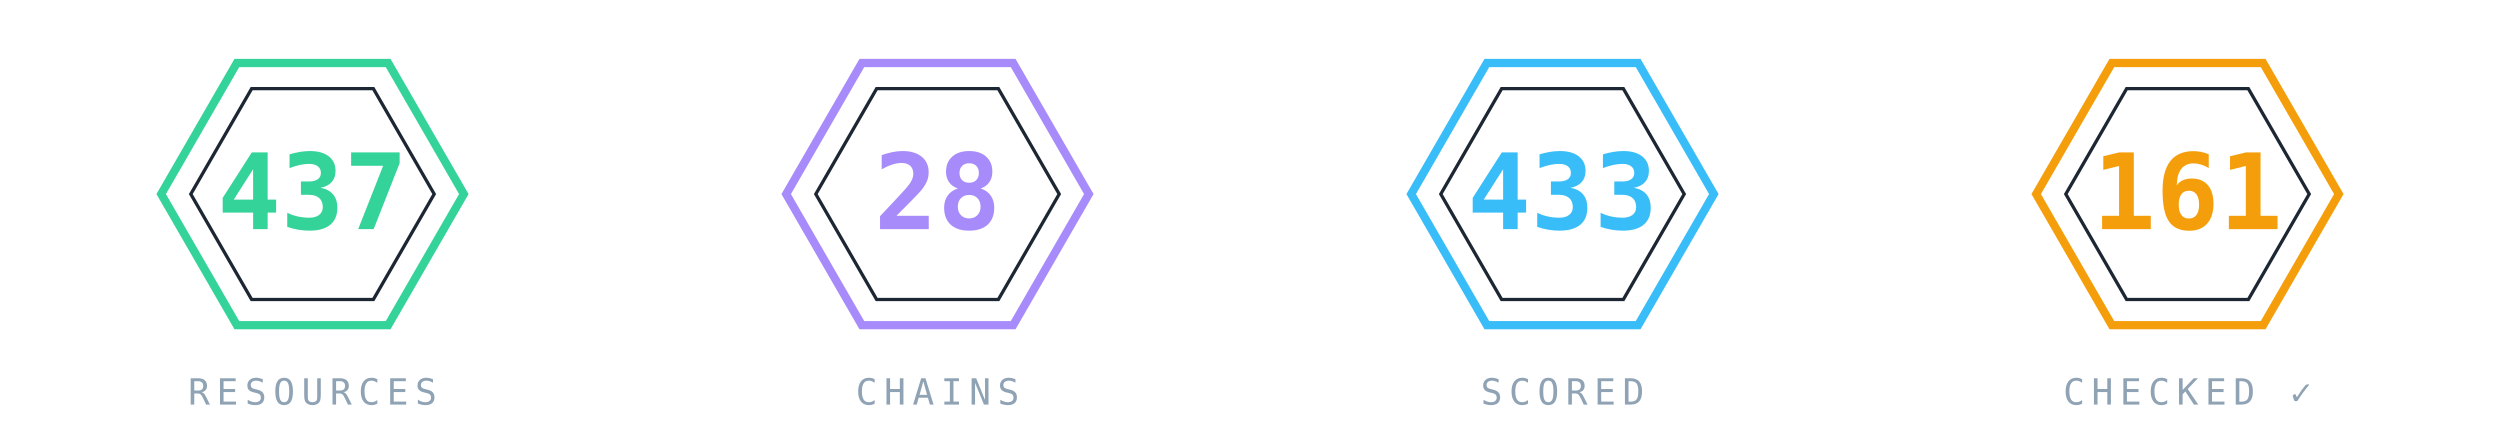
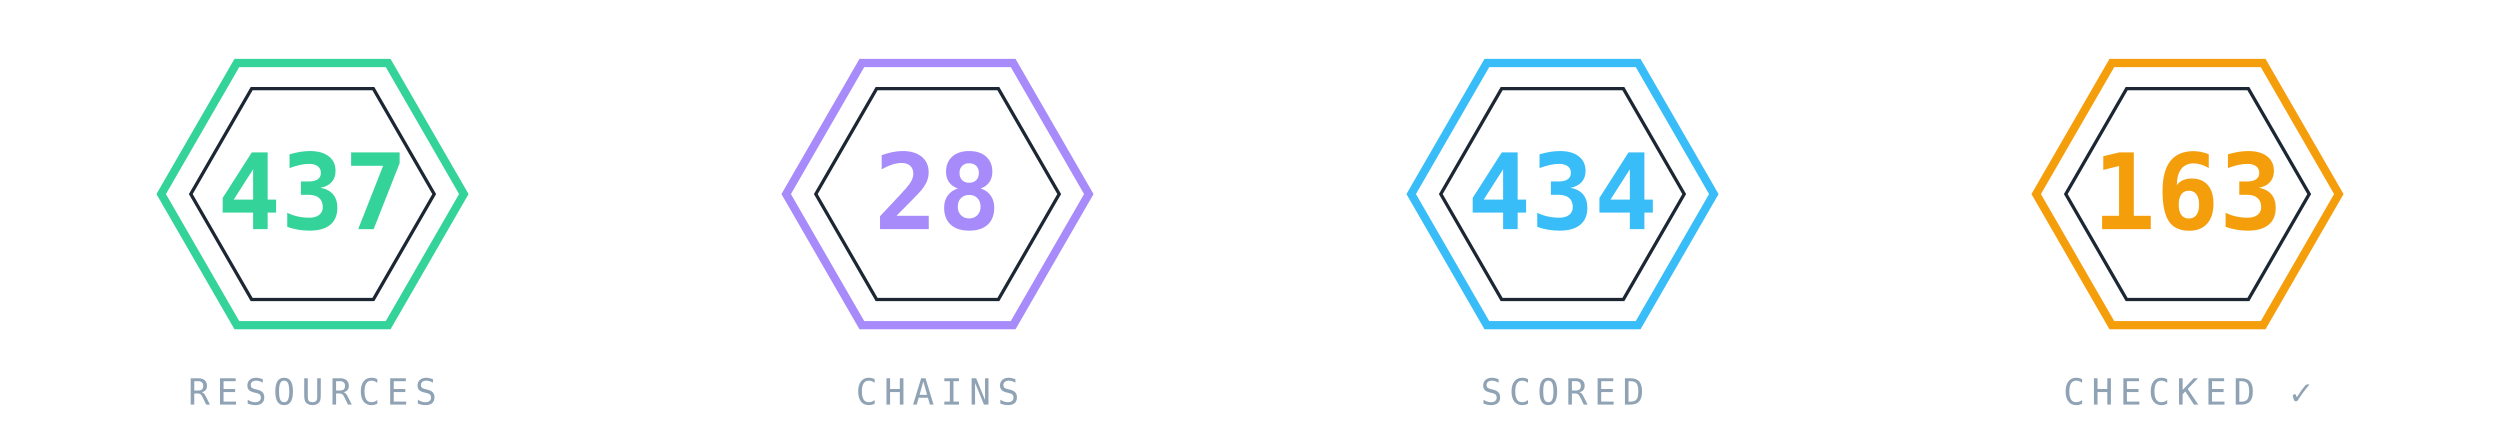
- <svg xmlns="http://www.w3.org/2000/svg" width="1520" height="260" viewBox="0 0 1520 260" role="img" aria-label="437 resources, 28 chains, 433 scored, 161 independently checked">
+ <svg xmlns="http://www.w3.org/2000/svg" width="1520" height="260" viewBox="0 0 1520 260" role="img" aria-label="437 resources, 28 chains, 434 scored, 163 independently checked">
  <g>
    <path d="M98.0 118.0 L144.0 38.3 L236.0 38.3 L282.0 118.0 L236.0 197.7 L144.0 197.7 Z" fill="none" stroke="#34d399" stroke-width="5" />
    <path d="M116.0 118.0 L153.0 53.9 L227.0 53.9 L264.0 118.0 L227.0 182.1 L153.0 182.1 Z" fill="none" stroke="#1c2733" stroke-width="2" />
    <text x="190" y="139.333" text-anchor="middle" font-family="ui-monospace, SFMono-Regular, Menlo, monospace" font-size="64" font-weight="700" fill="#34d399">437</text>
    <text x="190" y="246" text-anchor="middle" font-family="ui-monospace, SFMono-Regular, Menlo, monospace" font-size="22" letter-spacing="4" fill="#8fa3b5">RESOURCES</text>
  </g>
  <g>
    <path d="M478.0 118.0 L524.0 38.3 L616.0 38.3 L662.0 118.0 L616.0 197.7 L524.0 197.7 Z" fill="none" stroke="#a78bfa" stroke-width="5" />
    <path d="M496.0 118.0 L533.0 53.9 L607.0 53.9 L644.0 118.0 L607.0 182.1 L533.0 182.1 Z" fill="none" stroke="#1c2733" stroke-width="2" />
    <text x="570" y="139.333" text-anchor="middle" font-family="ui-monospace, SFMono-Regular, Menlo, monospace" font-size="64" font-weight="700" fill="#a78bfa">28</text>
    <text x="570" y="246" text-anchor="middle" font-family="ui-monospace, SFMono-Regular, Menlo, monospace" font-size="22" letter-spacing="4" fill="#8fa3b5">CHAINS</text>
  </g>
  <g>
    <path d="M858.0 118.0 L904.0 38.3 L996.0 38.3 L1042.0 118.0 L996.0 197.7 L904.0 197.7 Z" fill="none" stroke="#38bdf8" stroke-width="5" />
    <path d="M876.0 118.0 L913.0 53.9 L987.0 53.9 L1024.0 118.0 L987.0 182.1 L913.0 182.1 Z" fill="none" stroke="#1c2733" stroke-width="2" />
-     <text x="950" y="139.333" text-anchor="middle" font-family="ui-monospace, SFMono-Regular, Menlo, monospace" font-size="64" font-weight="700" fill="#38bdf8">433</text>
+     <text x="950" y="139.333" text-anchor="middle" font-family="ui-monospace, SFMono-Regular, Menlo, monospace" font-size="64" font-weight="700" fill="#38bdf8">434</text>
    <text x="950" y="246" text-anchor="middle" font-family="ui-monospace, SFMono-Regular, Menlo, monospace" font-size="22" letter-spacing="4" fill="#8fa3b5">SCORED</text>
  </g>
  <g>
    <path d="M1238.0 118.0 L1284.0 38.3 L1376.0 38.3 L1422.0 118.0 L1376.0 197.7 L1284.0 197.7 Z" fill="none" stroke="#f59e0b" stroke-width="5" />
    <path d="M1256.0 118.0 L1293.0 53.9 L1367.0 53.9 L1404.0 118.0 L1367.0 182.1 L1293.0 182.1 Z" fill="none" stroke="#1c2733" stroke-width="2" />
-     <text x="1330" y="139.333" text-anchor="middle" font-family="ui-monospace, SFMono-Regular, Menlo, monospace" font-size="64" font-weight="700" fill="#f59e0b">161</text>
+     <text x="1330" y="139.333" text-anchor="middle" font-family="ui-monospace, SFMono-Regular, Menlo, monospace" font-size="64" font-weight="700" fill="#f59e0b">163</text>
    <text x="1330" y="246" text-anchor="middle" font-family="ui-monospace, SFMono-Regular, Menlo, monospace" font-size="22" letter-spacing="4" fill="#8fa3b5">CHECKED ✓</text>
  </g>
</svg>
